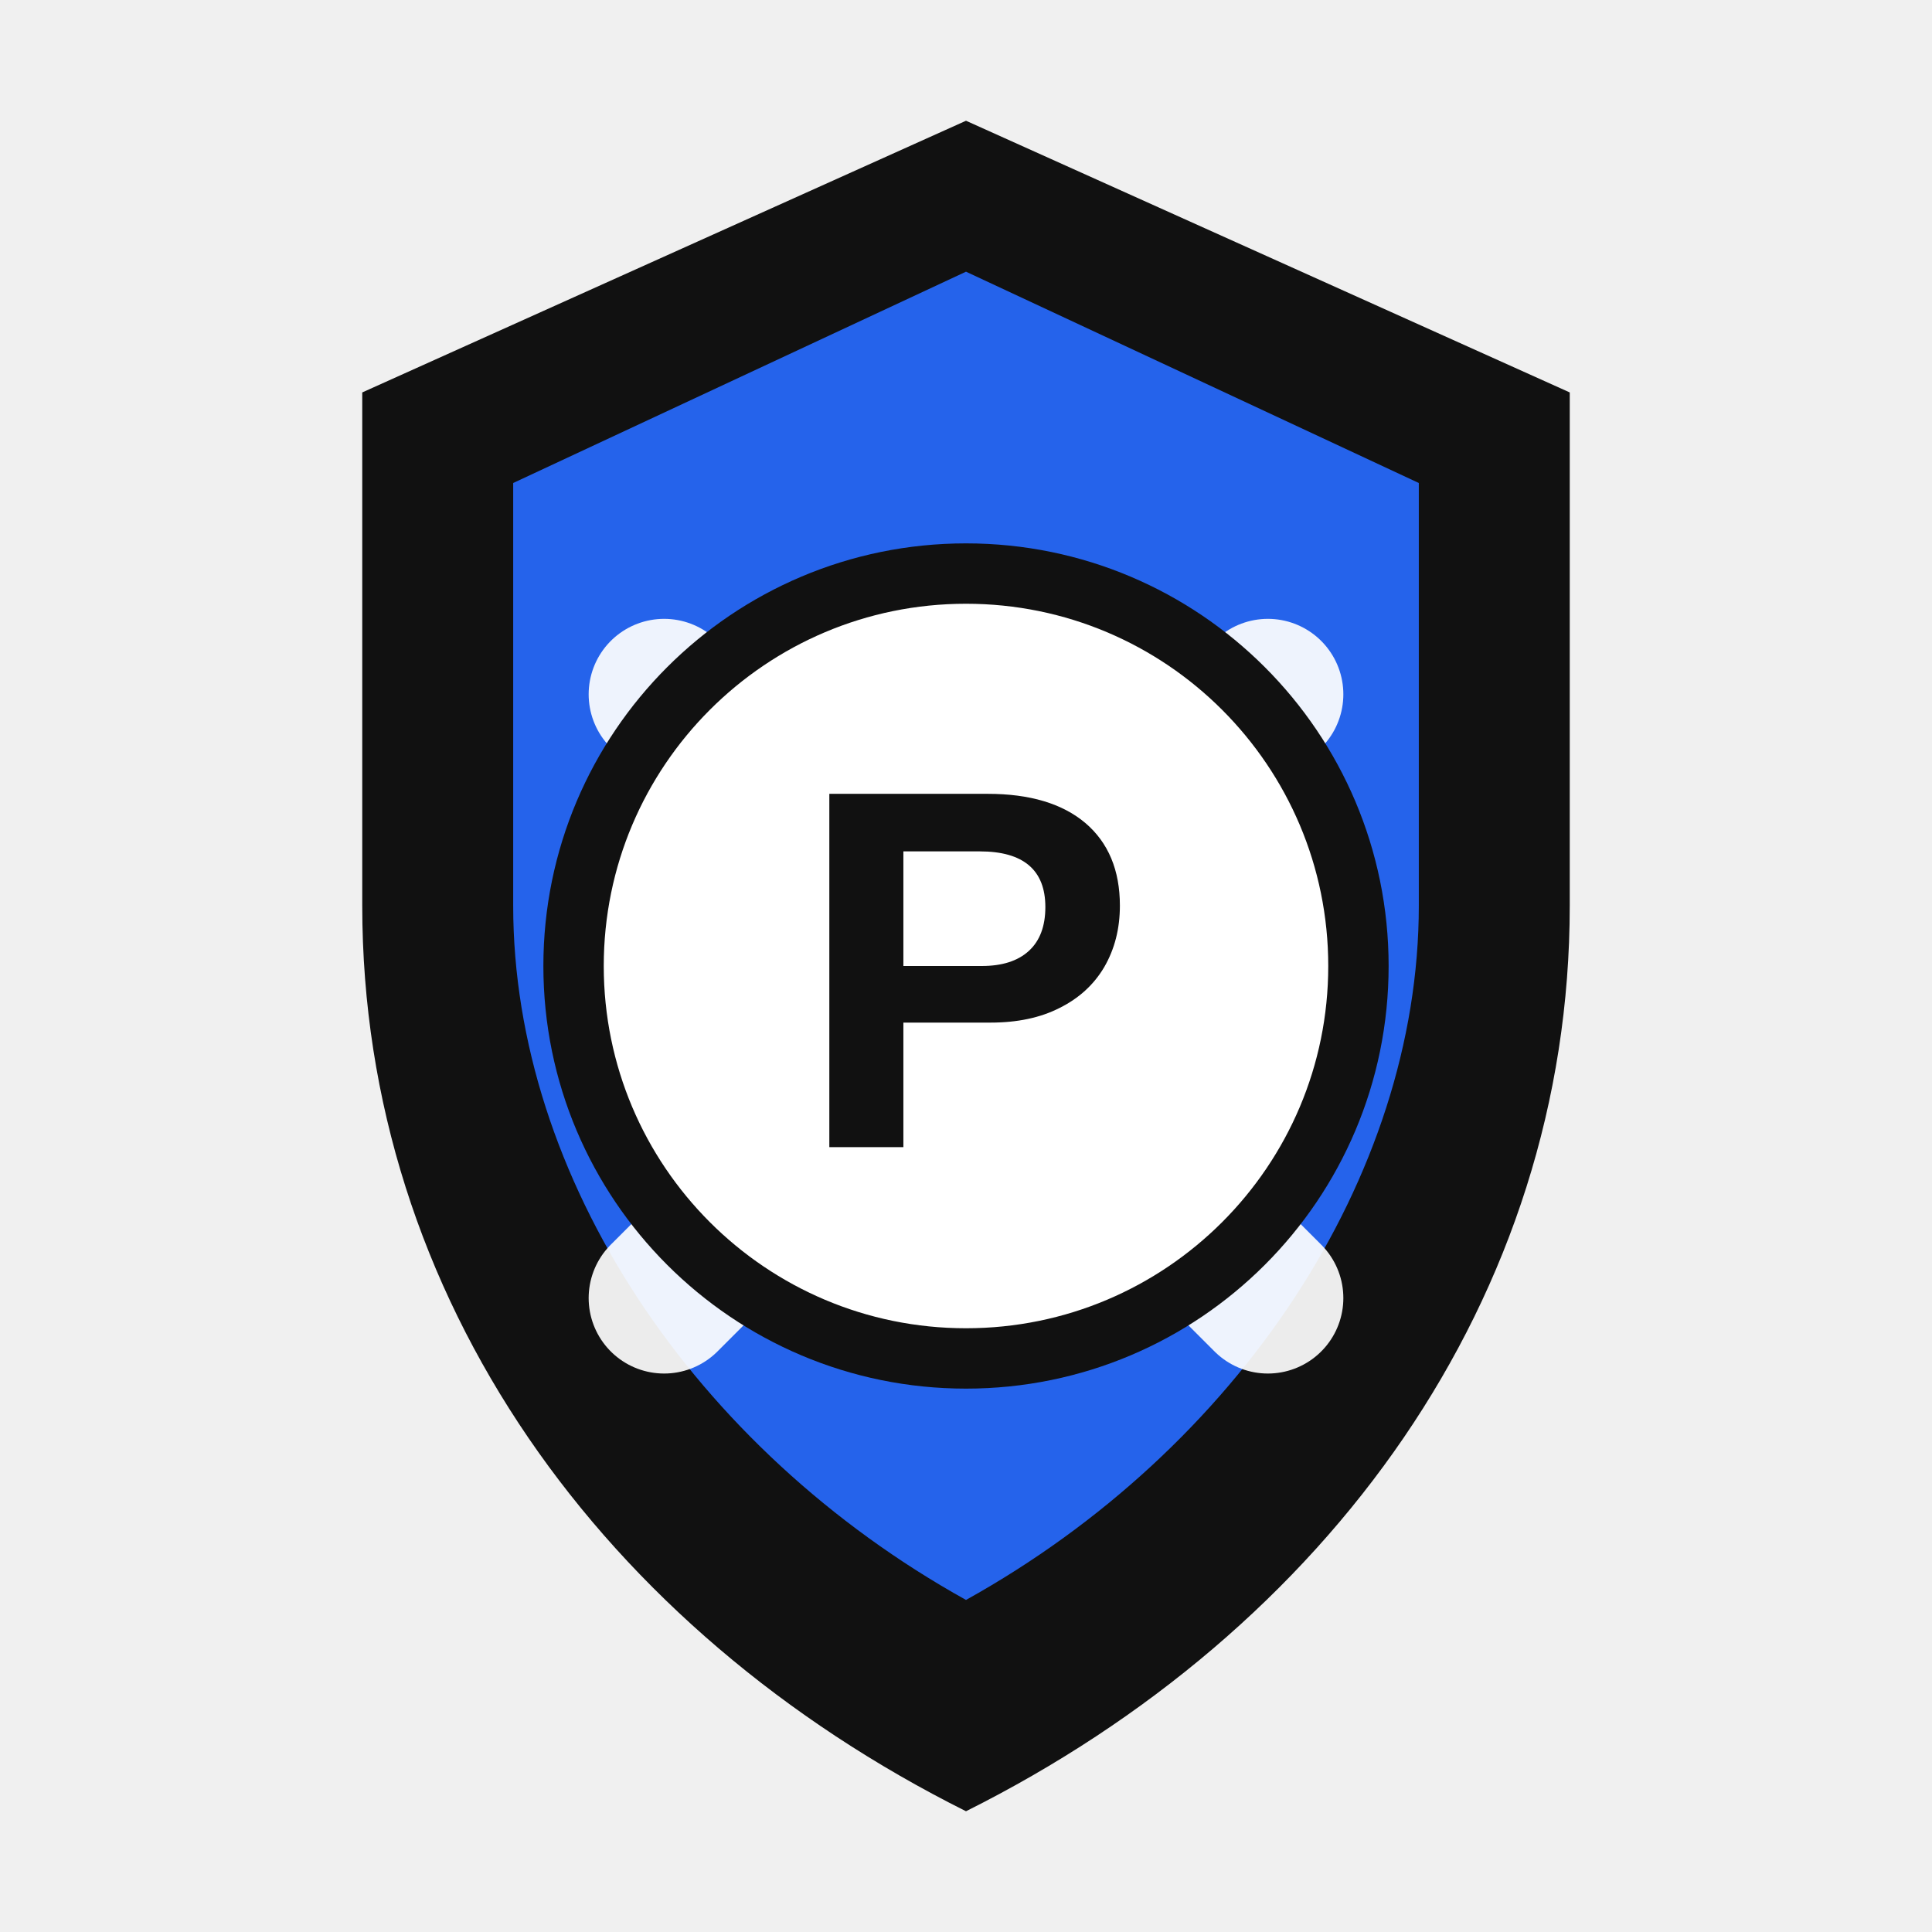
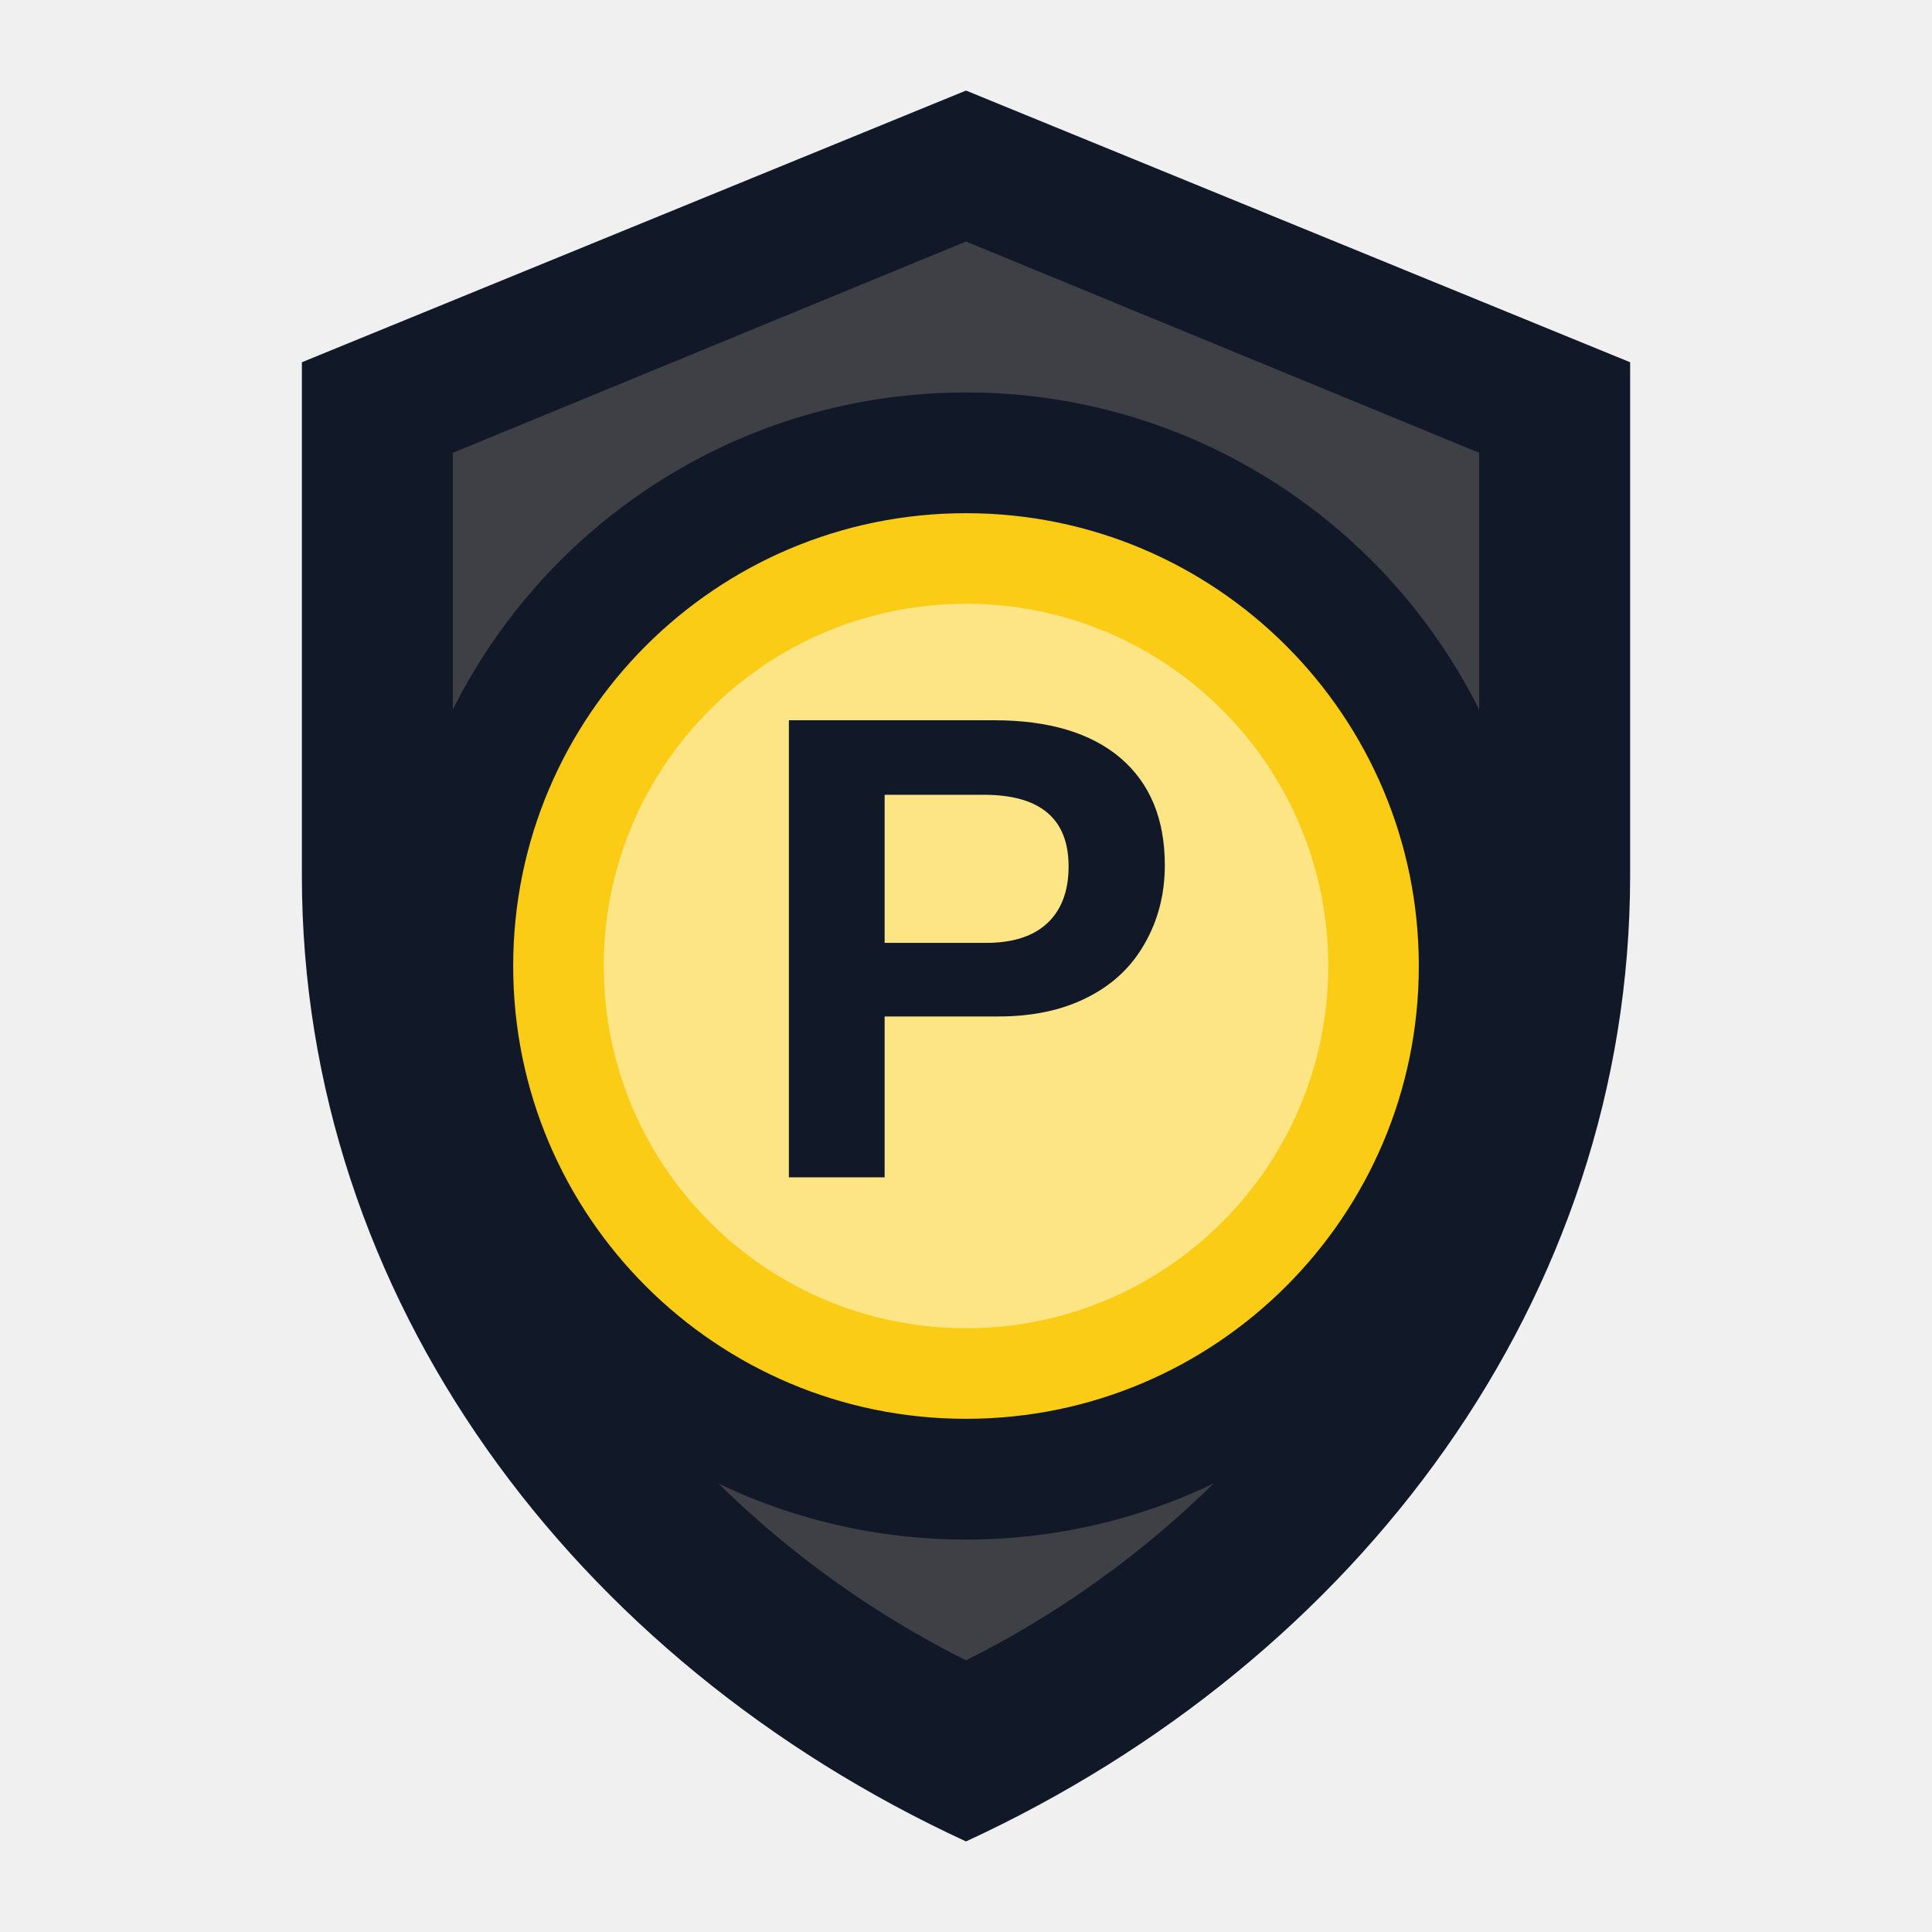
- <svg xmlns="http://www.w3.org/2000/svg" viewBox="0 0 64 64" role="img" aria-label="possum trap kill badge marker">
-   <path d="M32 4 L52 13 V30 C52 43 44 54 32 60 C20 54 12 43 12 30 V13 Z" fill="#111111" />
-   <path d="M32 9 L47 16 V30 C47 39 41 48 32 53 C23 48 17 39 17 30 V16 Z" fill="#2563eb" />
-   <path d="M22 43 L42 23 M42 43 L22 23" stroke="#ffffff" stroke-width="5" stroke-linecap="round" opacity="0.92" />
-   <circle cx="32" cy="32" r="13" fill="#ffffff" stroke="#111111" stroke-width="2" />
-   <text x="32" y="38" text-anchor="middle" font-family="Arial, sans-serif" font-size="17" font-weight="900" fill="#111111">P</text>
+ <svg xmlns="http://www.w3.org/2000/svg" viewBox="0 0 64 64" width="64" height="64" role="img" aria-label="Trap kill P">
+   <path d="M32 3 L54 12 V29 C54 43 45 55 32 61 C19 55 10 43 10 29 V12 Z" fill="#111827" />
+   <path d="M32 8 L49 15 V29 C49 40 42 50 32 55 C22 50 15 40 15 29 V15 Z" fill="#3f3f46" />
+   <path d="M22 20 L42 40 M42 20 L22 40" stroke="#111827" stroke-width="6" stroke-linecap="round" opacity="0.55" />
+   <circle cx="32" cy="32" r="17" fill="#facc15" stroke="#111827" stroke-width="4" />
+   <circle cx="32" cy="32" r="12" fill="#fde68a" opacity="0.95" />
+   <text x="32" y="39" text-anchor="middle" font-family="Arial, Helvetica, sans-serif" font-size="22" font-weight="900" fill="#111827">P</text>
</svg>
